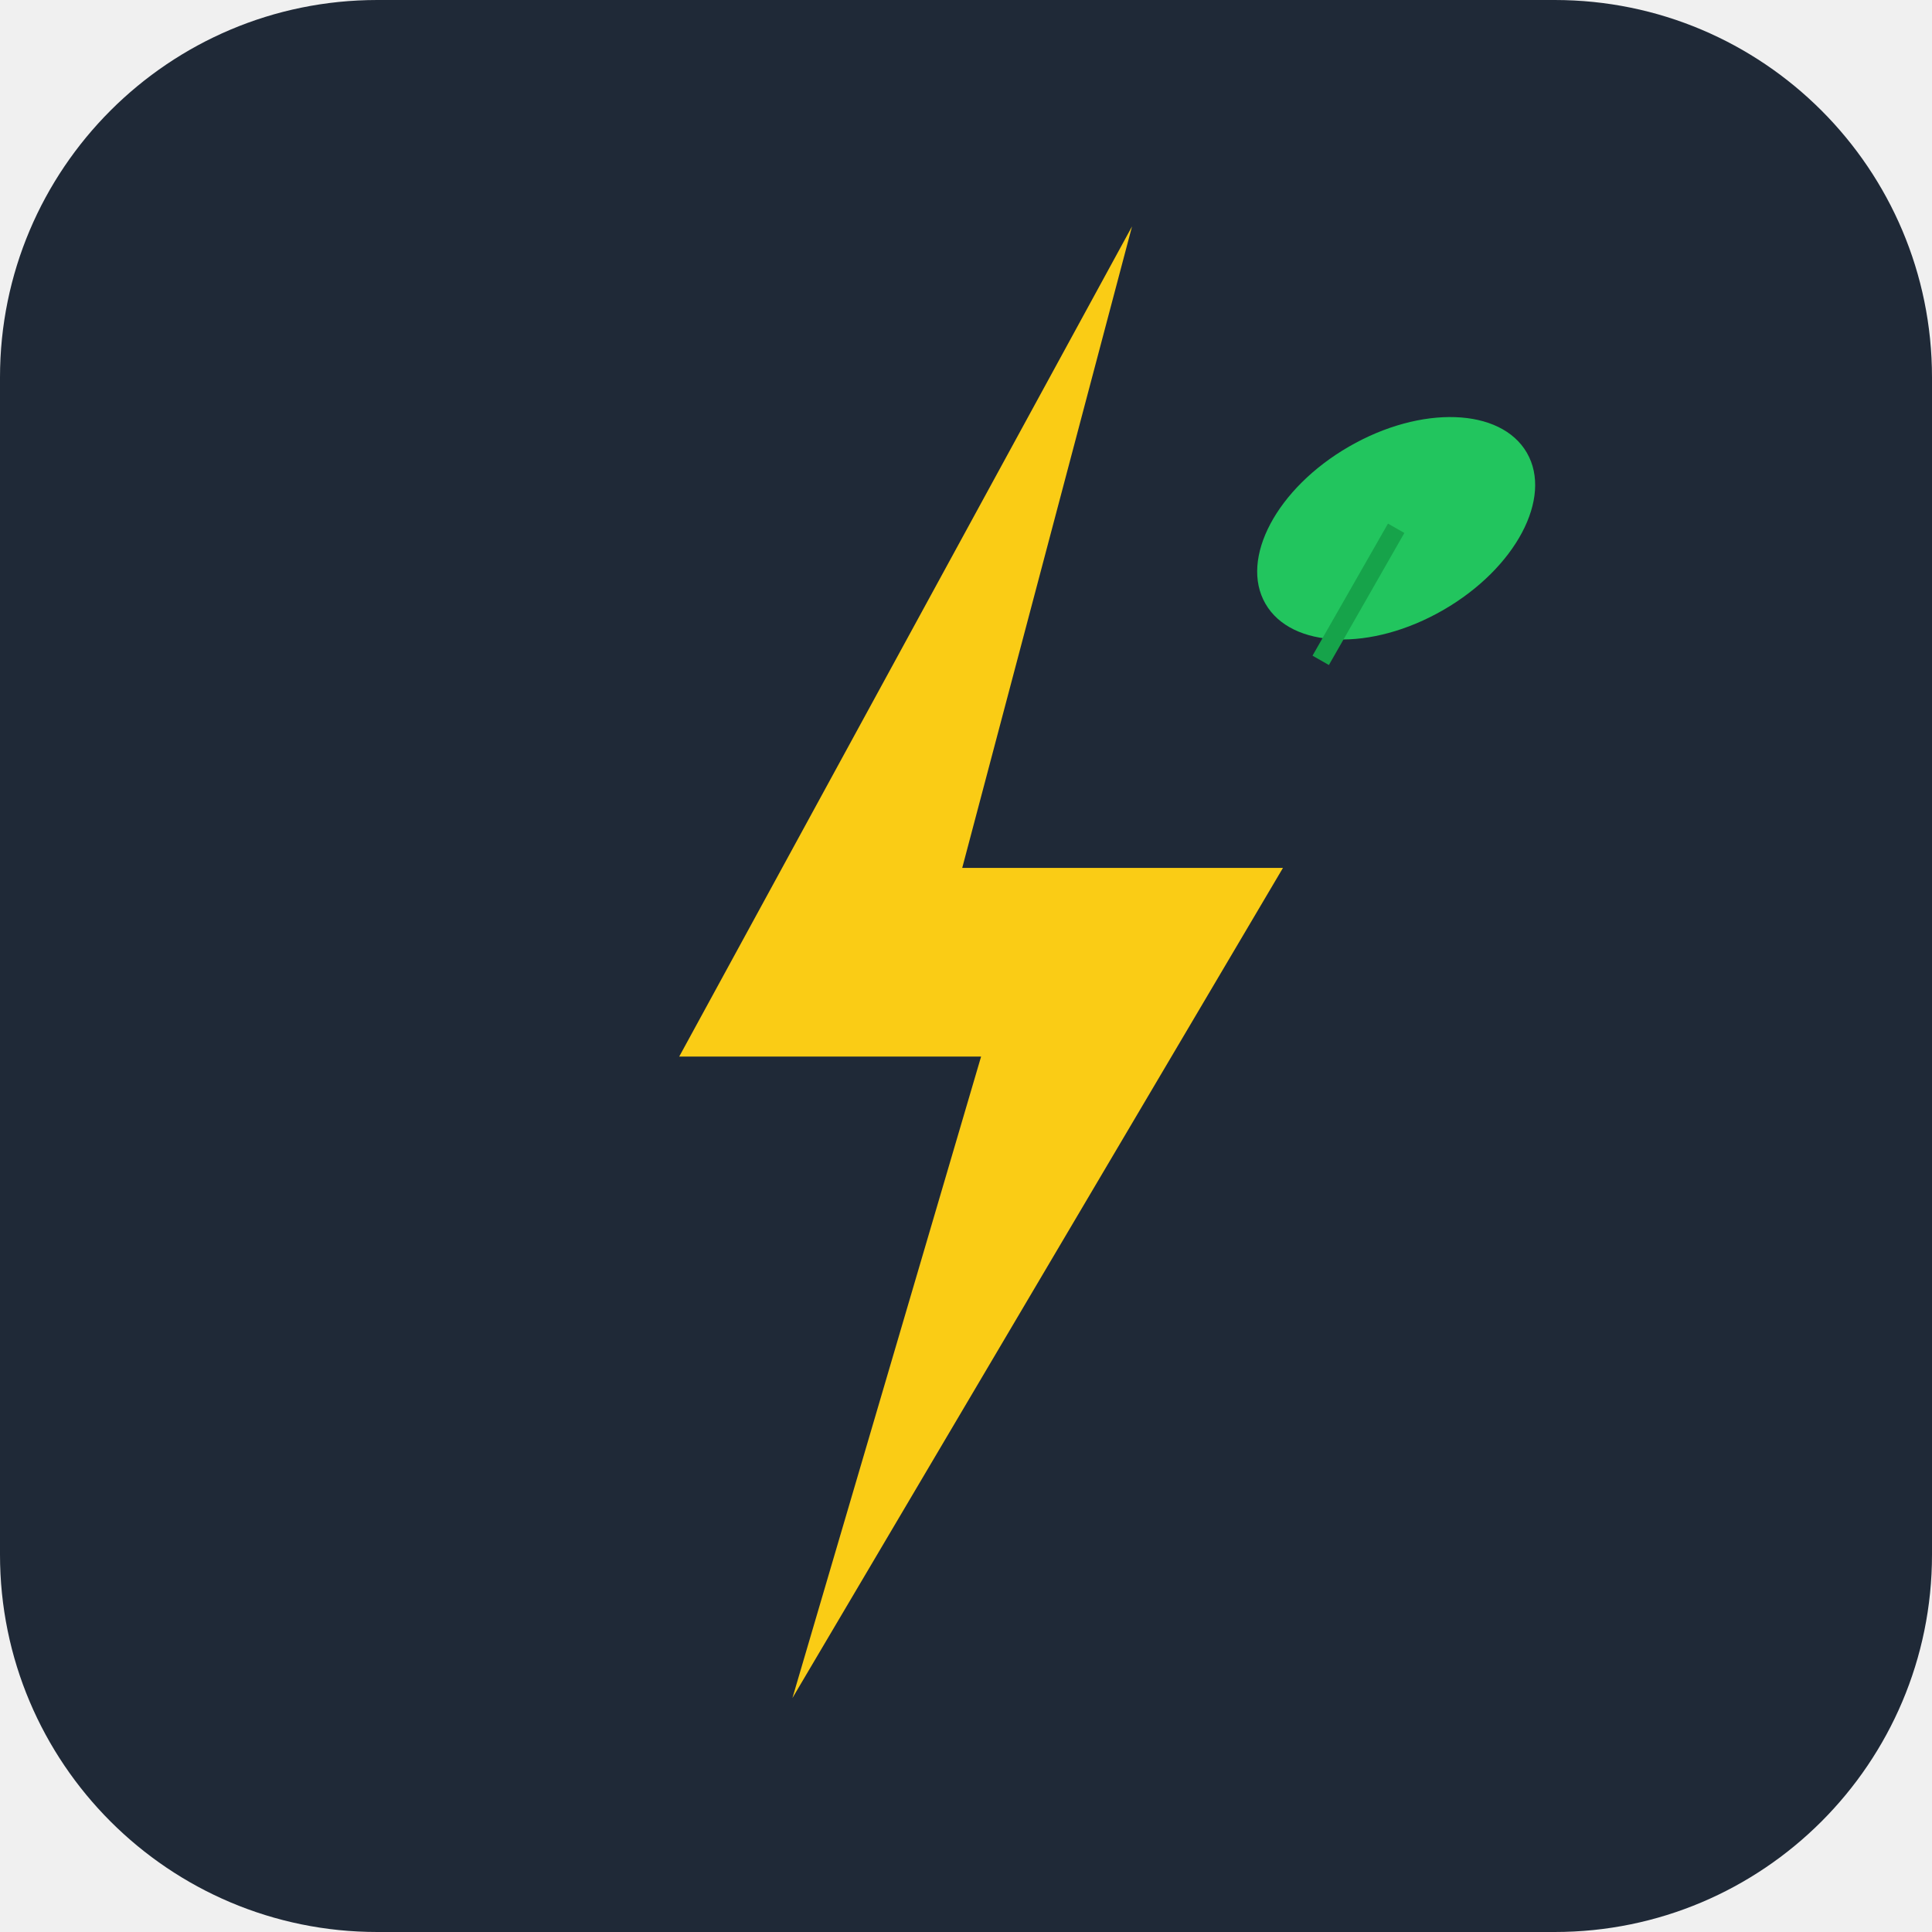
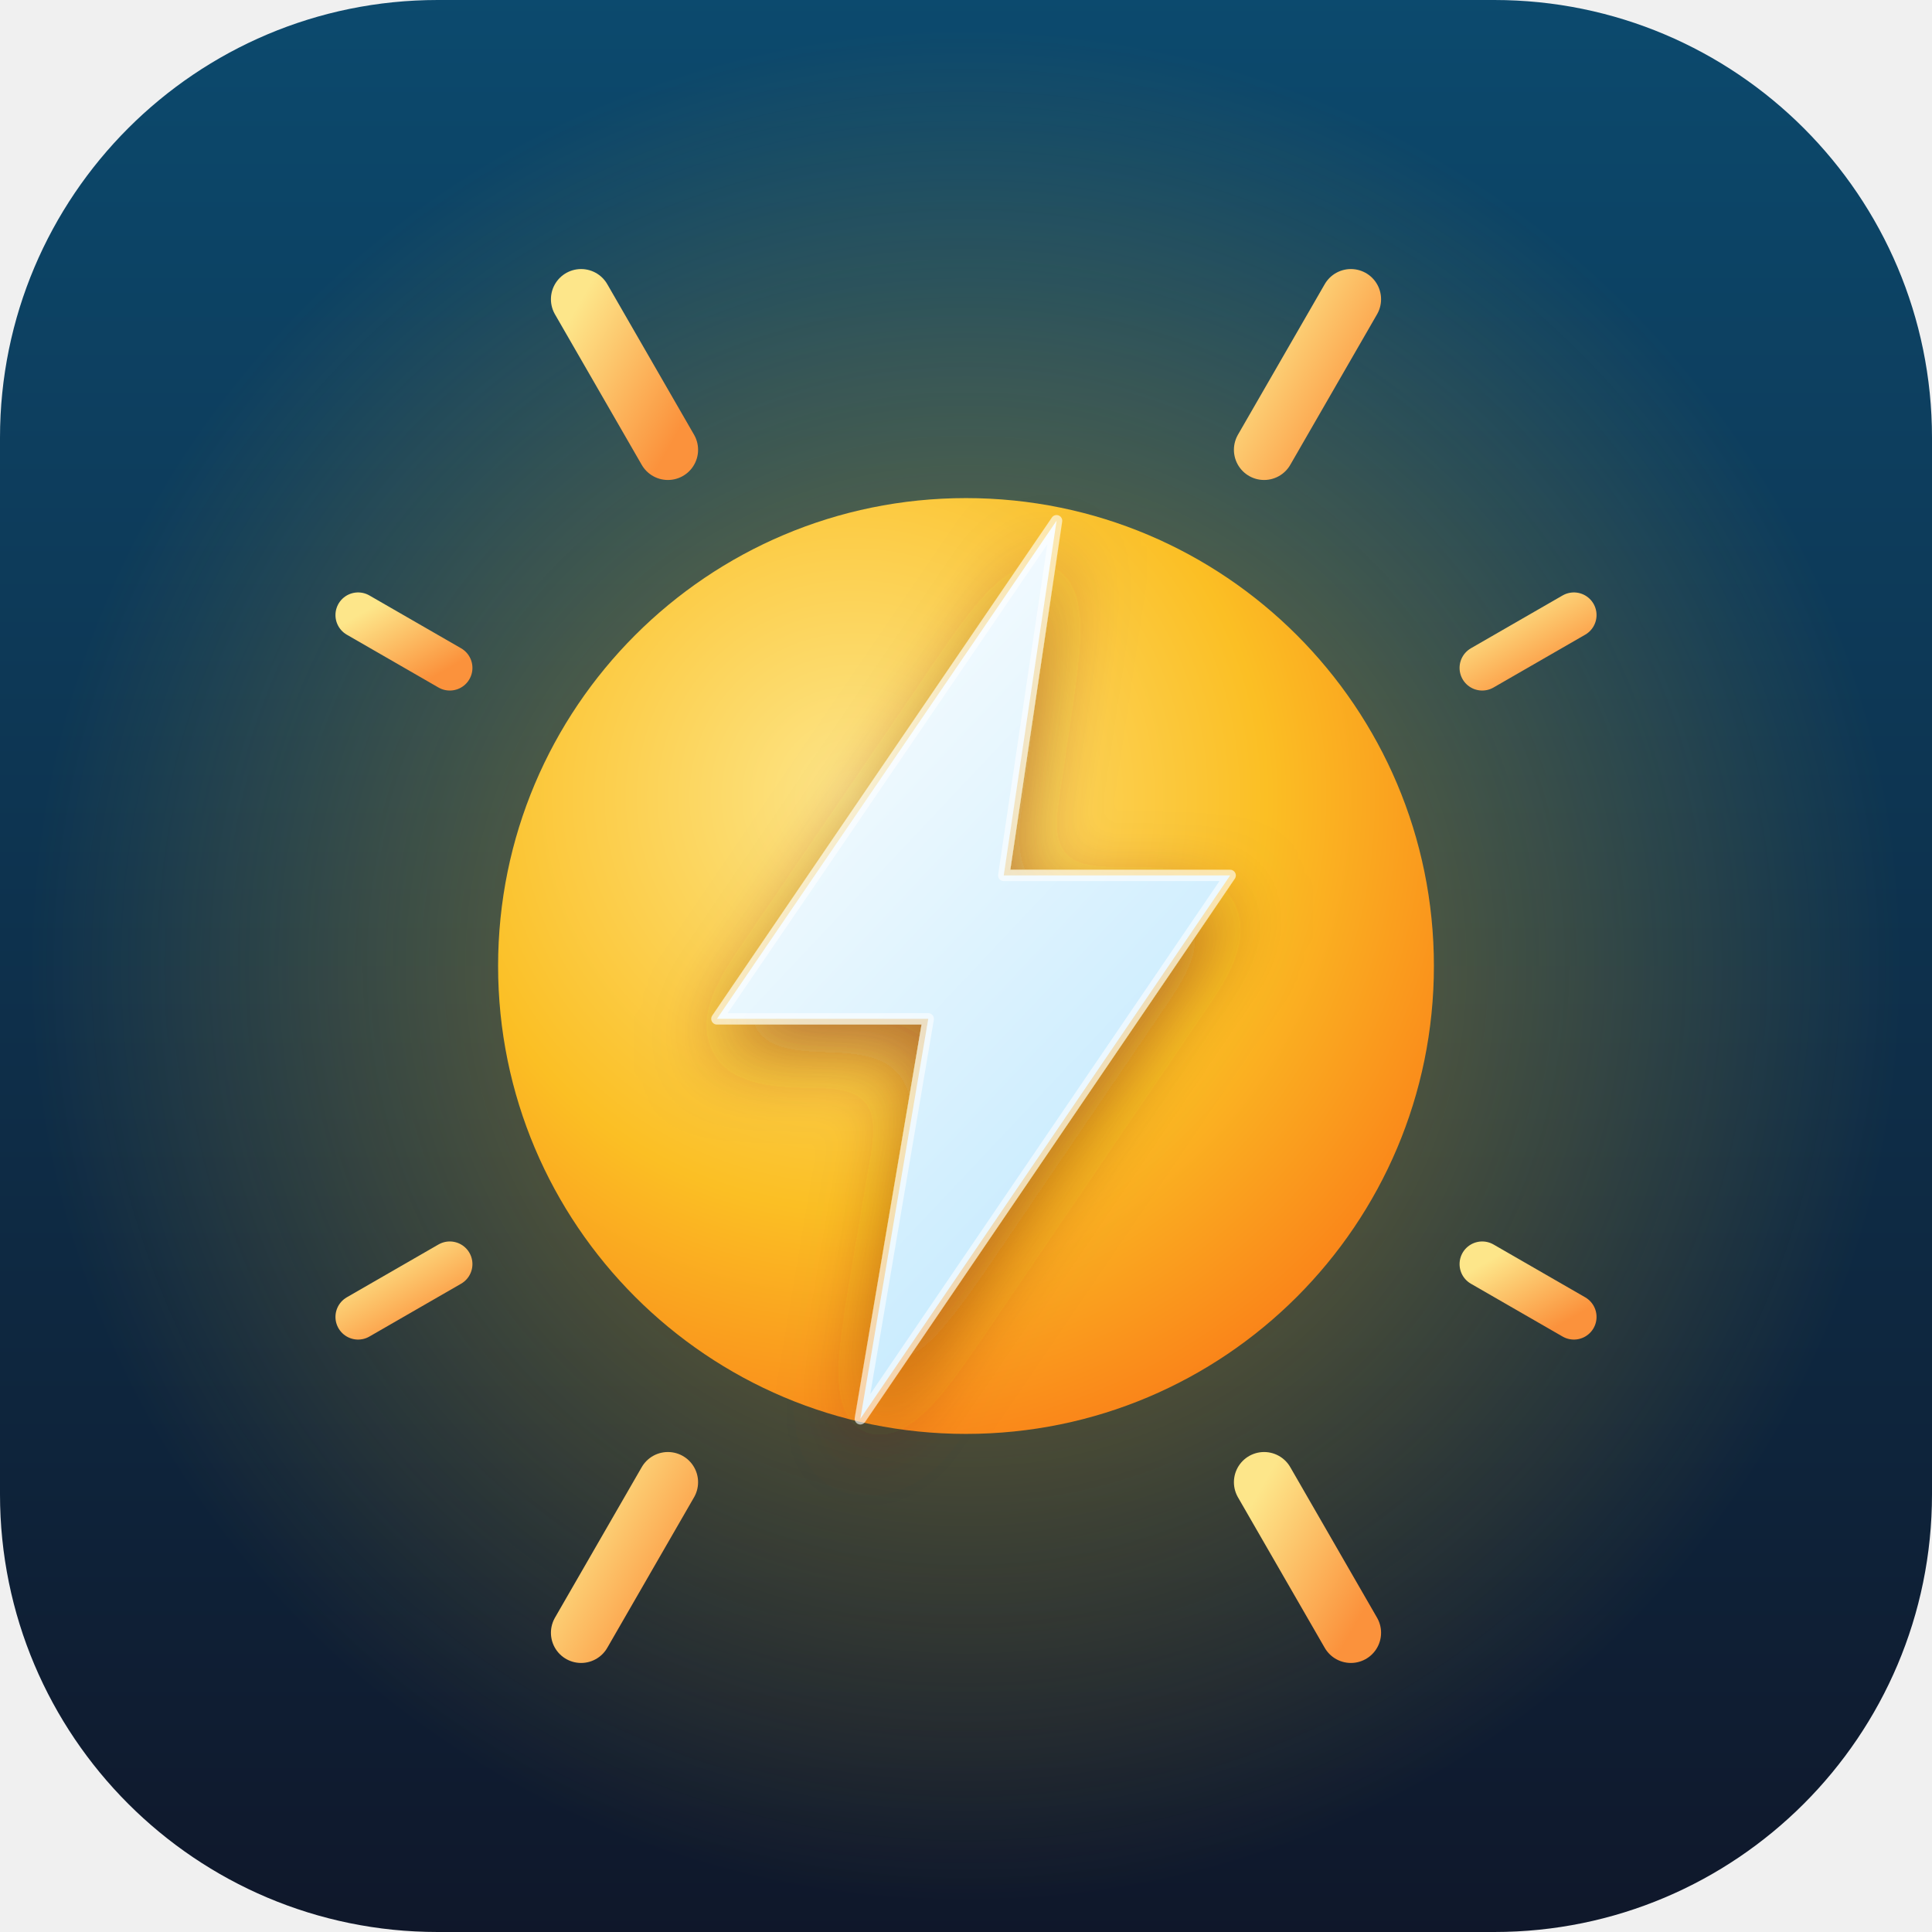
<svg xmlns="http://www.w3.org/2000/svg" viewBox="0 0 512 512">
-   <rect width="512" height="512" rx="100" fill="#1f2937" />
-   <polygon points="300,60 180,280 260,280 210,450 340,230 255,230" fill="#facc15" />
-   <ellipse cx="370" cy="140" rx="40" ry="25" fill="#22c55e" transform="rotate(-30, 370, 140)" />
-   <line x1="370" y1="140" x2="350" y2="175" stroke="#16a34a" stroke-width="5" />
+   <defs>
+     <linearGradient id="bg" x1="0" y1="0" x2="0" y2="1">
+       <stop offset="0" stop-color="#0c4a6e" />
+       <stop offset="1" stop-color="#0f172a" />
+     </linearGradient>
+     <radialGradient id="disc" cx="0.38" cy="0.32" r="0.8">
+       <stop offset="0" stop-color="#fde68a" />
+       <stop offset="0.55" stop-color="#fbbf24" />
+       <stop offset="1" stop-color="#f97316" />
+     </radialGradient>
+     <linearGradient id="ray" x1="0" y1="0" x2="1" y2="1">
+       <stop offset="0" stop-color="#fde68a" />
+       <stop offset="1" stop-color="#fb923c" />
+     </linearGradient>
+     <linearGradient id="bolt" x1="0.2" y1="0" x2="0.8" y2="1">
+       <stop offset="0" stop-color="#ffffff" />
+       <stop offset="1" stop-color="#bae6fd" />
+     </linearGradient>
+     <radialGradient id="glow" cx="0.5" cy="0.5" r="0.5">
+       <stop offset="0" stop-color="#fbbf24" stop-opacity="0.5" />
+       <stop offset="1" stop-color="#fbbf24" stop-opacity="0" />
+     </radialGradient>
+     <clipPath id="rc">
+       <rect width="512" height="512" rx="116" />
+     </clipPath>
+     <filter id="sh" x="-30%" y="-30%" width="160%" height="160%">
+       <feDropShadow dx="0" dy="8" stdDeviation="10" flood-color="#7c2d12" flood-opacity="0.55" />
+     </filter>
+   </defs>
+   <rect width="512" height="512" rx="116" fill="url(#bg)" />
+   <g clip-path="url(#rc)">
+     <circle cx="256" cy="256" r="250" fill="url(#glow)" />
+     <line x1="414.0" y1="256.0" x2="460.0" y2="256.0" stroke="url(#ray)" stroke-width="16" stroke-linecap="round" />
+     <line x1="392.8" y1="335.0" x2="417.1" y2="349.0" stroke="url(#ray)" stroke-width="12" stroke-linecap="round" />
+     <line x1="335.0" y1="392.8" x2="358.0" y2="432.7" stroke="url(#ray)" stroke-width="16" stroke-linecap="round" />
+     <line x1="256.0" y1="414.0" x2="256.0" y2="442.0" stroke="url(#ray)" stroke-width="12" stroke-linecap="round" />
+     <line x1="177.0" y1="392.8" x2="154.0" y2="432.7" stroke="url(#ray)" stroke-width="16" stroke-linecap="round" />
+     <line x1="119.2" y1="335.0" x2="94.9" y2="349.0" stroke="url(#ray)" stroke-width="12" stroke-linecap="round" />
+     <line x1="98.0" y1="256.0" x2="52.0" y2="256.0" stroke="url(#ray)" stroke-width="16" stroke-linecap="round" />
+     <line x1="119.2" y1="177.0" x2="94.9" y2="163.0" stroke="url(#ray)" stroke-width="12" stroke-linecap="round" />
+     <line x1="177.0" y1="119.2" x2="154.0" y2="79.3" stroke="url(#ray)" stroke-width="16" stroke-linecap="round" />
+     <line x1="256.0" y1="98.0" x2="256.0" y2="70.0" stroke="url(#ray)" stroke-width="12" stroke-linecap="round" />
+     <line x1="335.0" y1="119.2" x2="358.0" y2="79.3" stroke="url(#ray)" stroke-width="16" stroke-linecap="round" />
+     <line x1="392.8" y1="177.0" x2="417.1" y2="163.0" stroke="url(#ray)" stroke-width="12" stroke-linecap="round" />
+     <circle cx="256" cy="256" r="124" fill="url(#disc)" />
+     <path d="M280 138 L190 270 H246 L228 376 L326 232 H266 Z" fill="url(#bolt)" filter="url(#sh)" stroke="#ffffff" stroke-opacity="0.6" stroke-width="3" stroke-linejoin="round" />
+   </g>
</svg>
